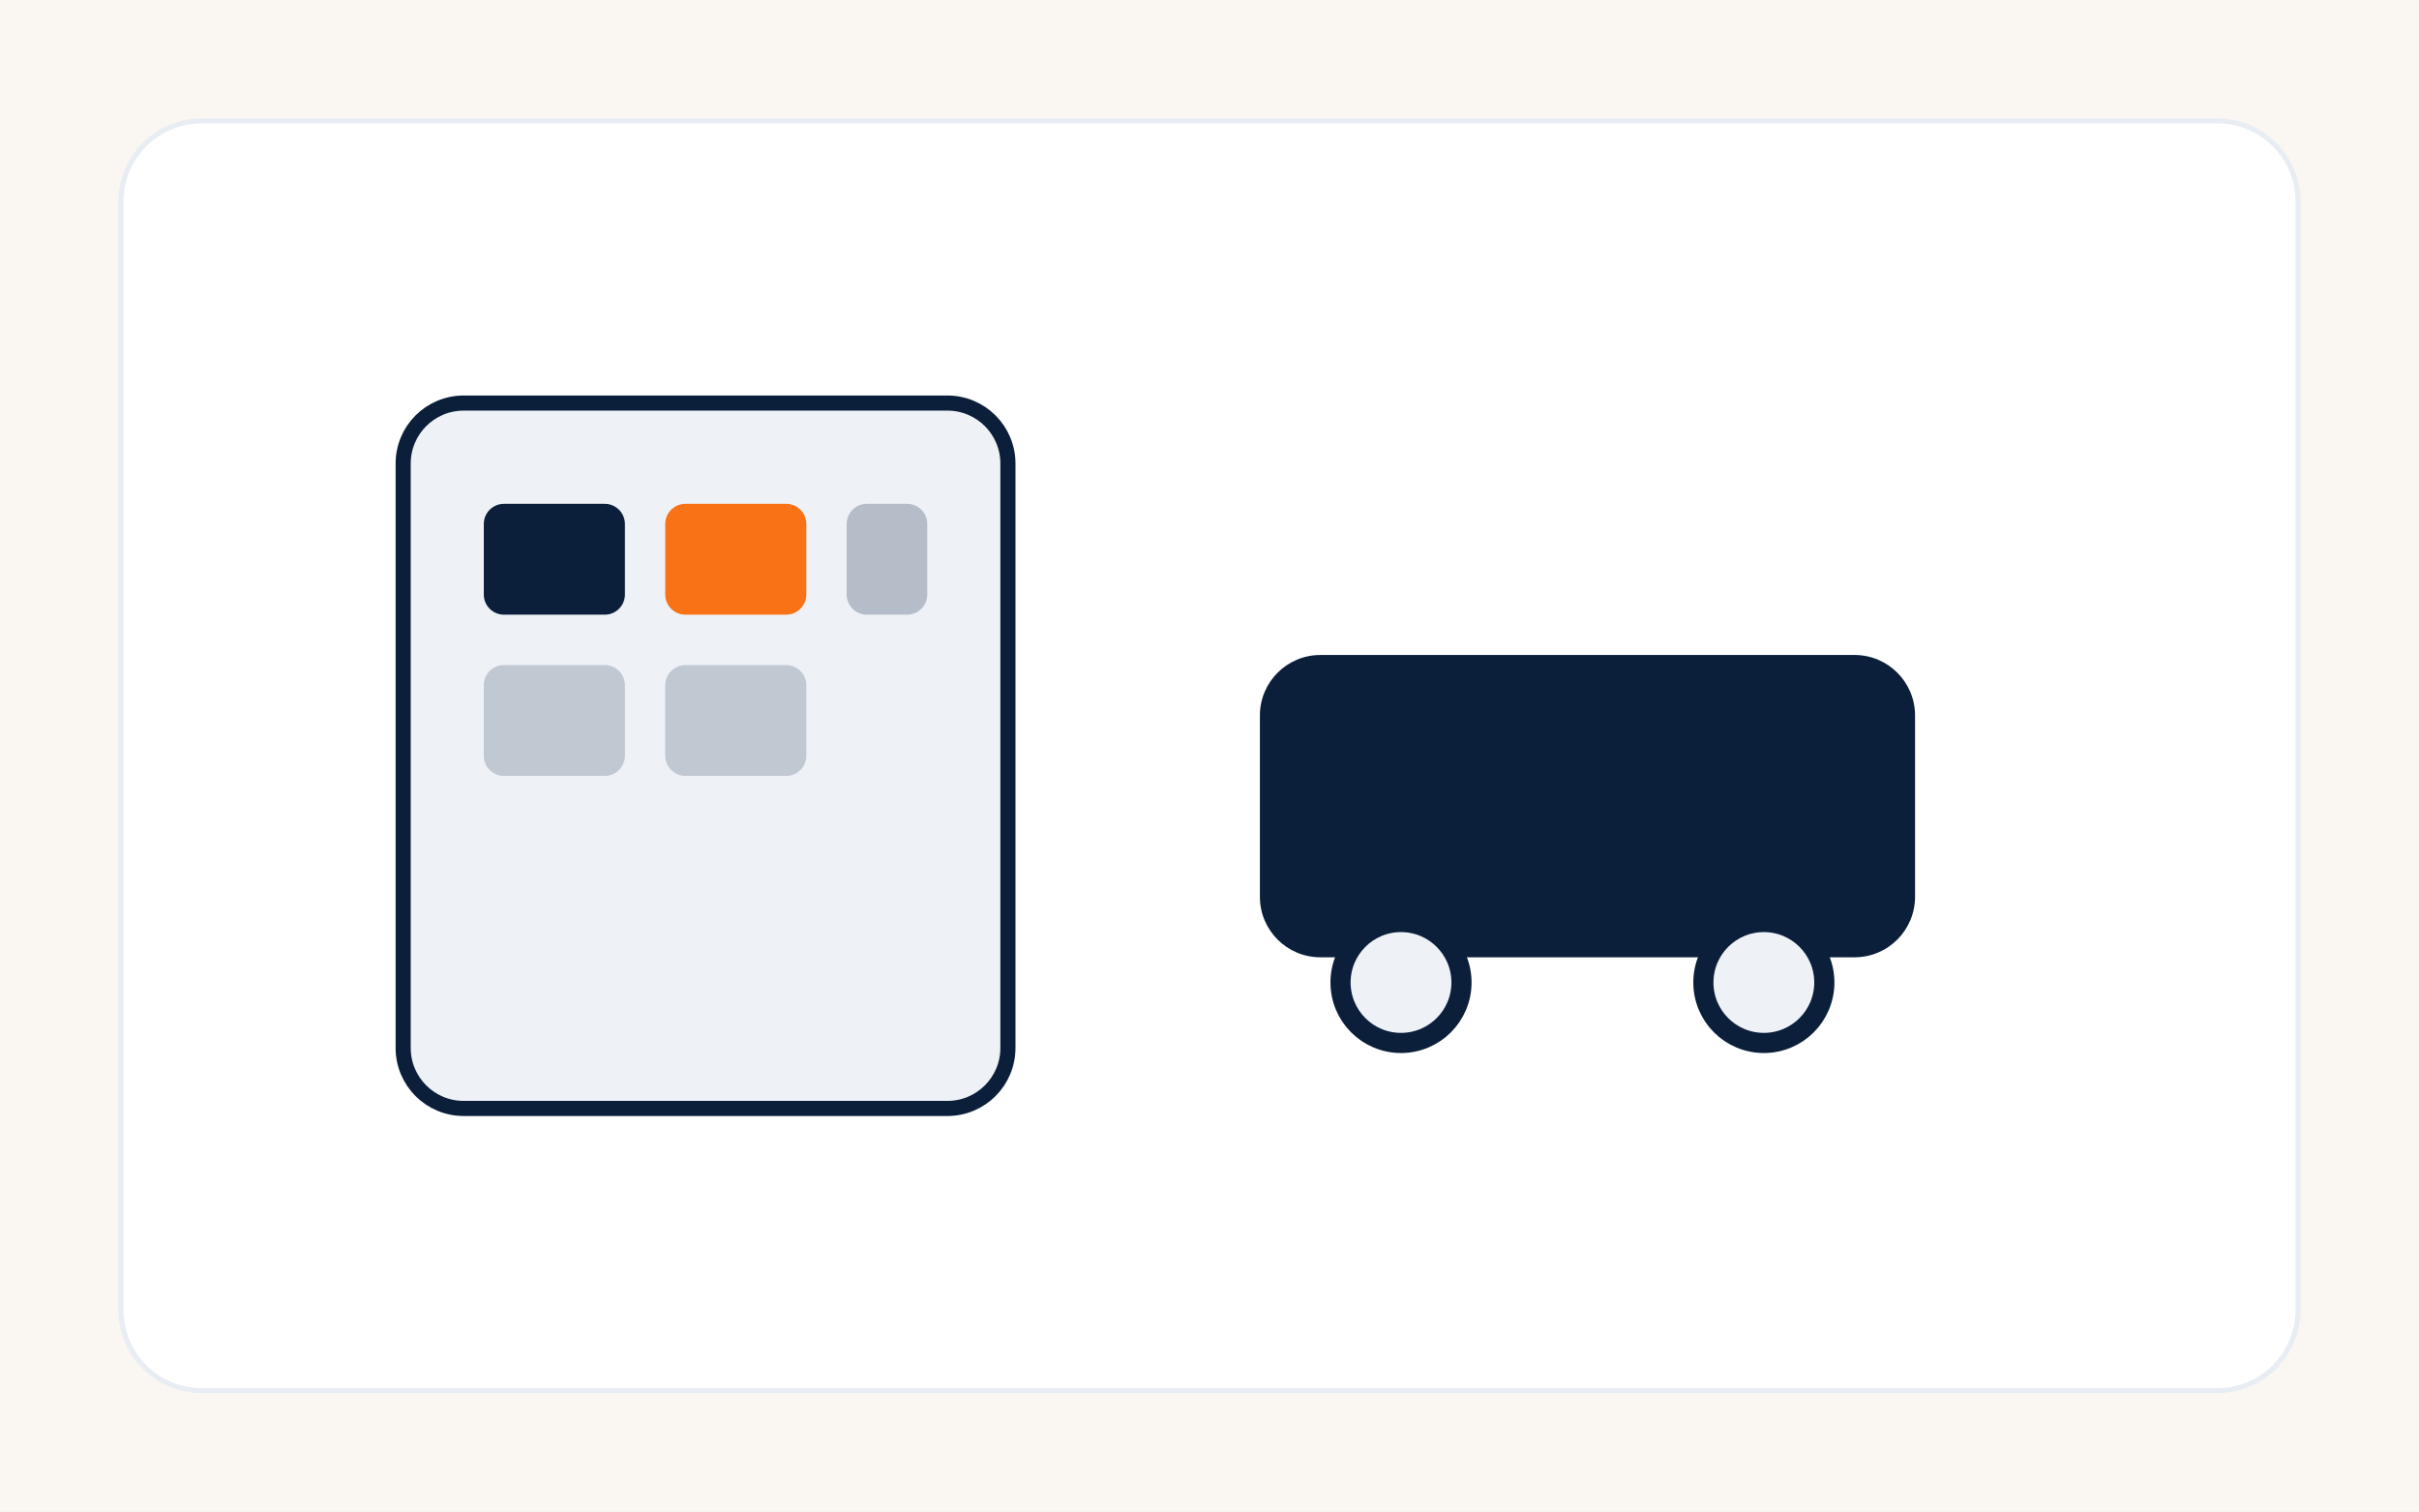
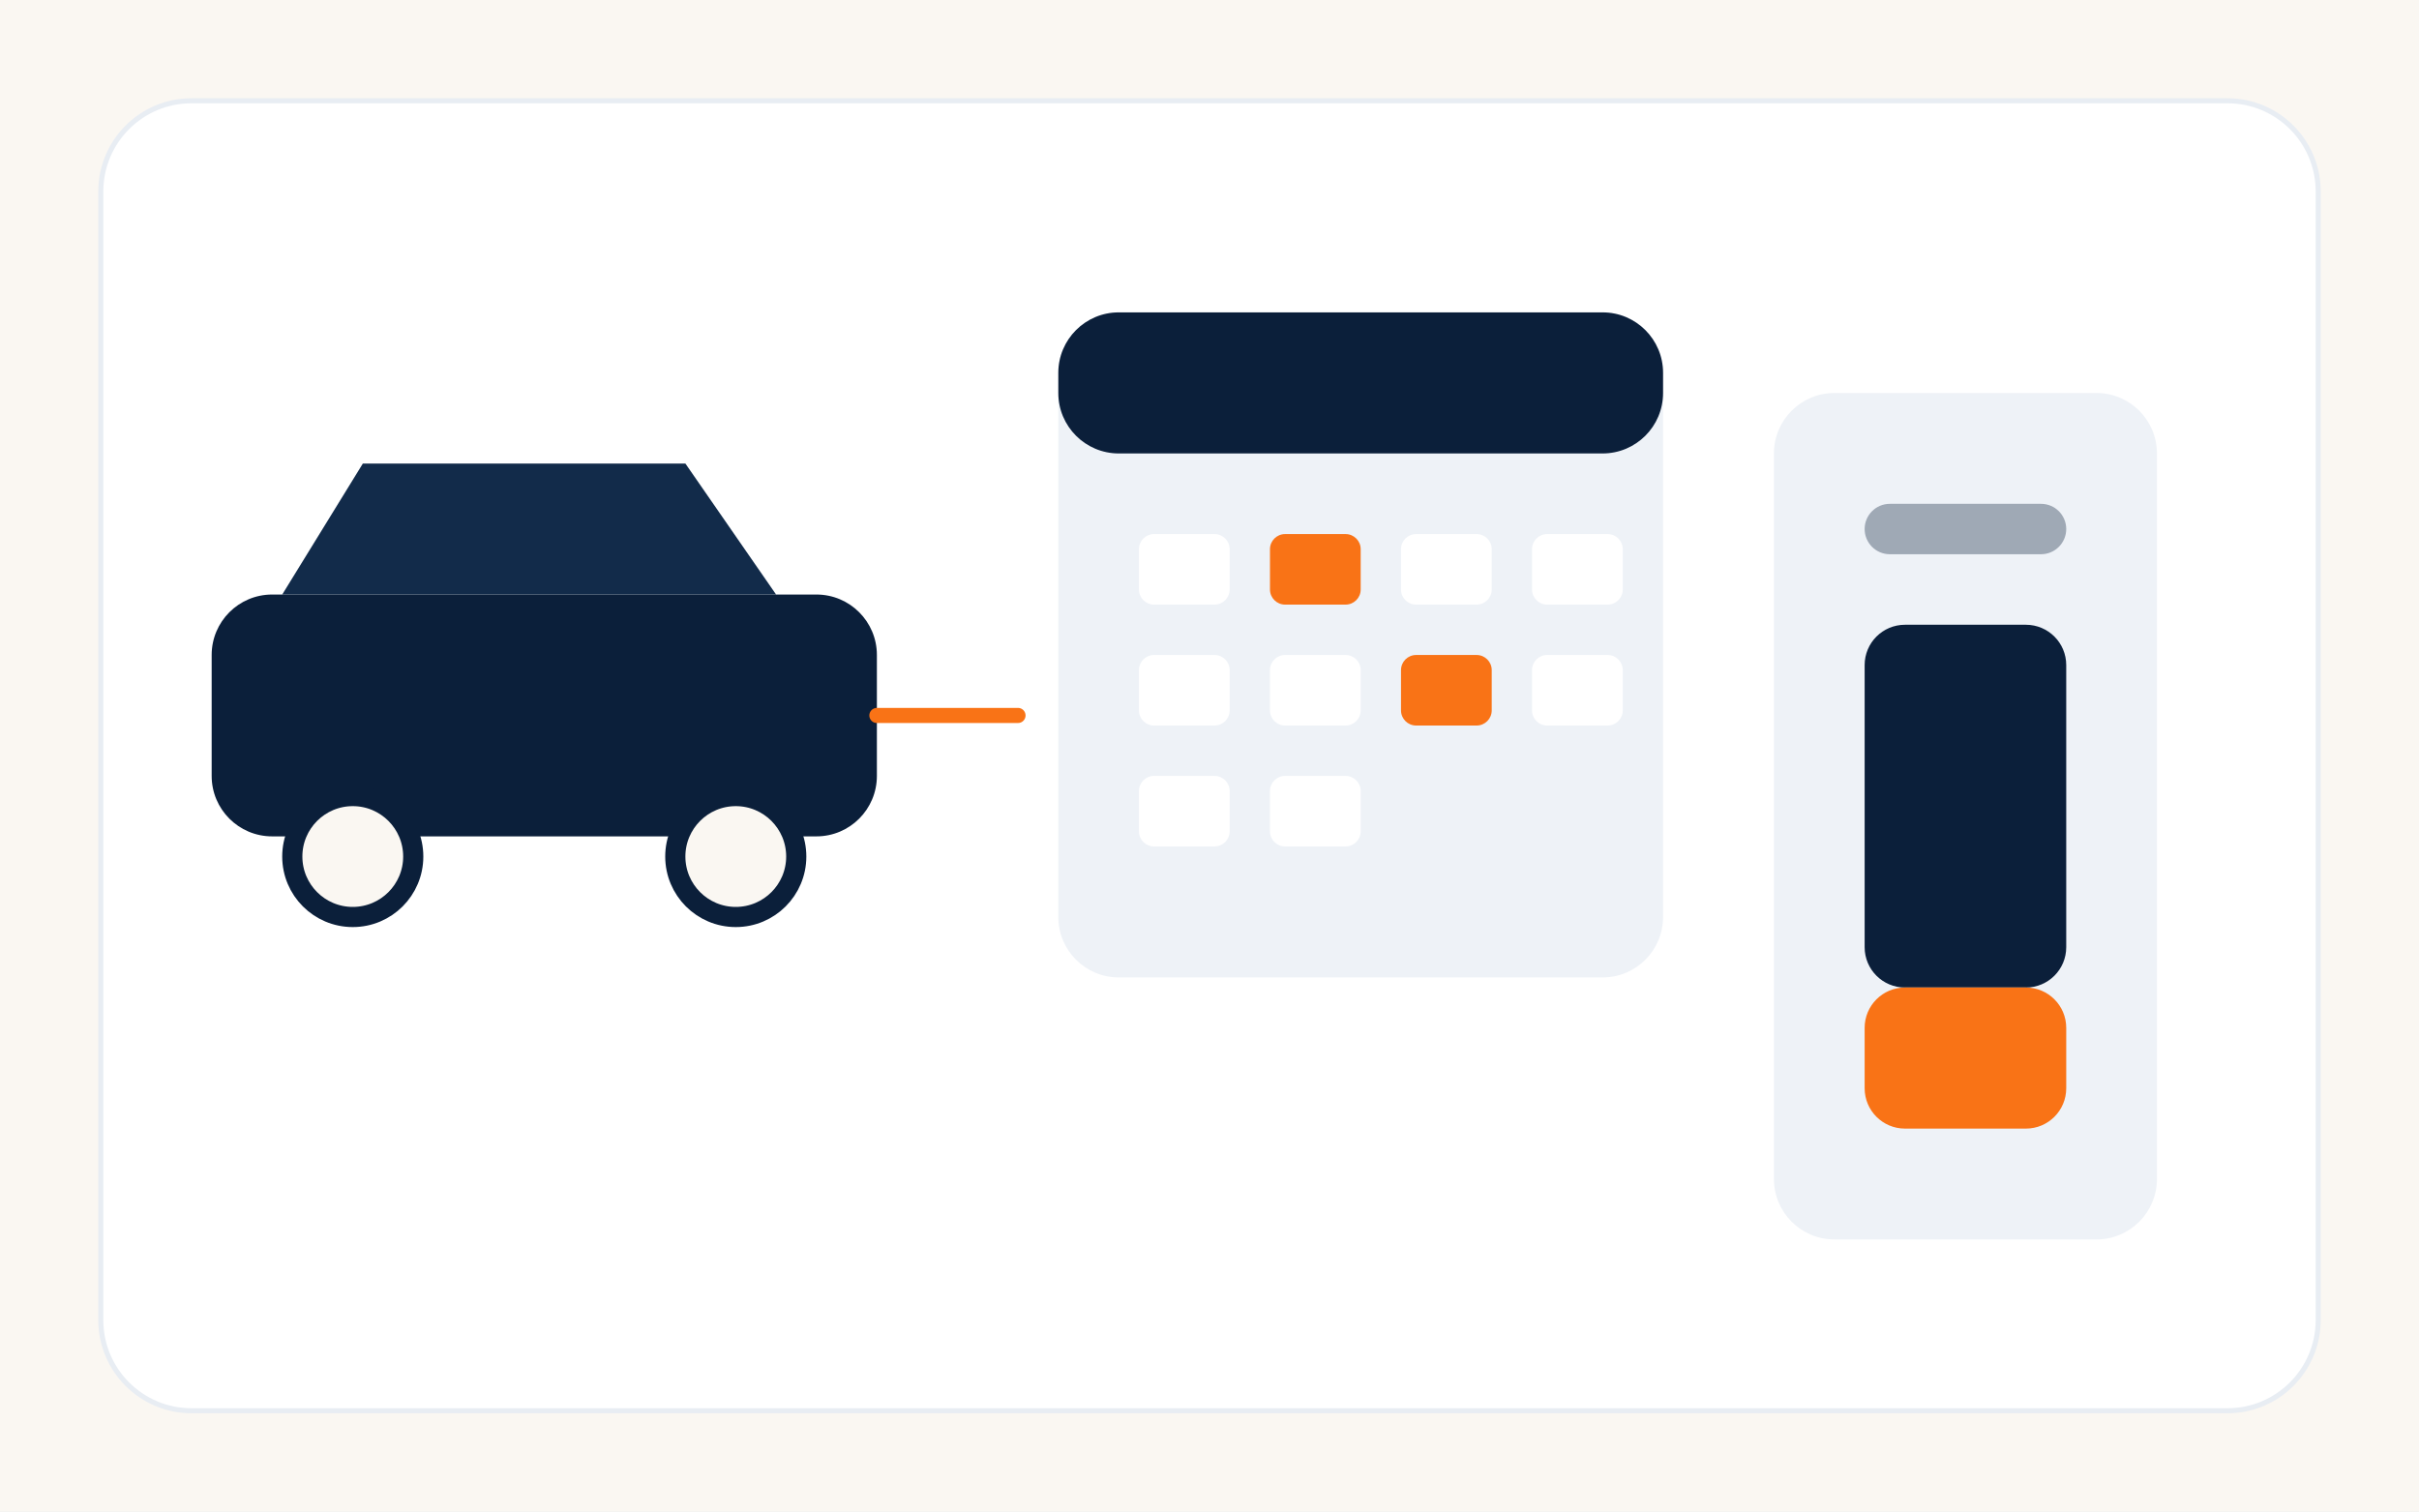
<svg xmlns="http://www.w3.org/2000/svg" viewBox="0 0 480 300" role="img" aria-hidden="true">
  <rect width="480" height="300" fill="#faf7f2" />
-   <rect x="24" y="24" width="432" height="252" rx="16" fill="#ffffff" stroke="#e8edf3" />
-   <rect x="80" y="80" width="120" height="140" rx="12" fill="#eef2f7" stroke="#0b1f3a" stroke-width="3" />
-   <rect x="96" y="100" width="28" height="22" rx="4" fill="#0b1f3a" />
-   <rect x="132" y="100" width="28" height="22" rx="4" fill="#f97316" />
-   <rect x="168" y="100" width="16" height="22" rx="4" fill="#0b1f3a" opacity=".25" />
-   <rect x="96" y="132" width="28" height="22" rx="4" fill="#0b1f3a" opacity=".2" />
-   <rect x="132" y="132" width="28" height="22" rx="4" fill="#0b1f3a" opacity=".2" />
-   <rect x="250" y="130" width="130" height="60" rx="12" fill="#0b1f3a" />
-   <circle cx="278" cy="195" r="12" fill="#eef2f7" stroke="#0b1f3a" stroke-width="4" />
-   <circle cx="350" cy="195" r="12" fill="#eef2f7" stroke="#0b1f3a" stroke-width="4" />
+   <rect x="20" y="20" width="440" height="260" rx="18" fill="#ffffff" stroke="#e8edf3" />
+   <rect x="42" y="118" width="132" height="48" rx="12" fill="#0b1f3a" />
+   <path d="M56 118l16-26h64l18 26" fill="#122b4a" />
+   <circle cx="70" cy="170" r="12" fill="#faf7f2" stroke="#0b1f3a" stroke-width="4" />
+   <circle cx="146" cy="170" r="12" fill="#faf7f2" stroke="#0b1f3a" stroke-width="4" />
+   <rect x="210" y="62" width="120" height="132" rx="12" fill="#eef2f7" />
+   <rect x="210" y="62" width="120" height="28" rx="12" fill="#0b1f3a" />
+   <rect x="226" y="106" width="18" height="14" rx="3" fill="#ffffff" />
+   <rect x="252" y="106" width="18" height="14" rx="3" fill="#f97316" />
+   <rect x="278" y="106" width="18" height="14" rx="3" fill="#ffffff" />
+   <rect x="304" y="106" width="18" height="14" rx="3" fill="#ffffff" />
+   <rect x="226" y="130" width="18" height="14" rx="3" fill="#ffffff" />
+   <rect x="252" y="130" width="18" height="14" rx="3" fill="#ffffff" />
+   <rect x="278" y="130" width="18" height="14" rx="3" fill="#f97316" />
+   <rect x="304" y="130" width="18" height="14" rx="3" fill="#ffffff" />
+   <rect x="226" y="154" width="18" height="14" rx="3" fill="#ffffff" />
+   <rect x="252" y="154" width="18" height="14" rx="3" fill="#ffffff" />
+   <rect x="352" y="78" width="76" height="168" rx="12" fill="#eef2f7" />
+   <rect x="370" y="100" width="40" height="10" rx="5" fill="#0b1f3a" opacity=".35" />
+   <rect x="370" y="124" width="40" height="72" rx="8" fill="#0b1f3a" />
+   <rect x="370" y="196" width="40" height="28" rx="8" fill="#f97316" />
+   <path d="M174 142h28" stroke="#f97316" stroke-width="3" stroke-linecap="round" />
</svg>
